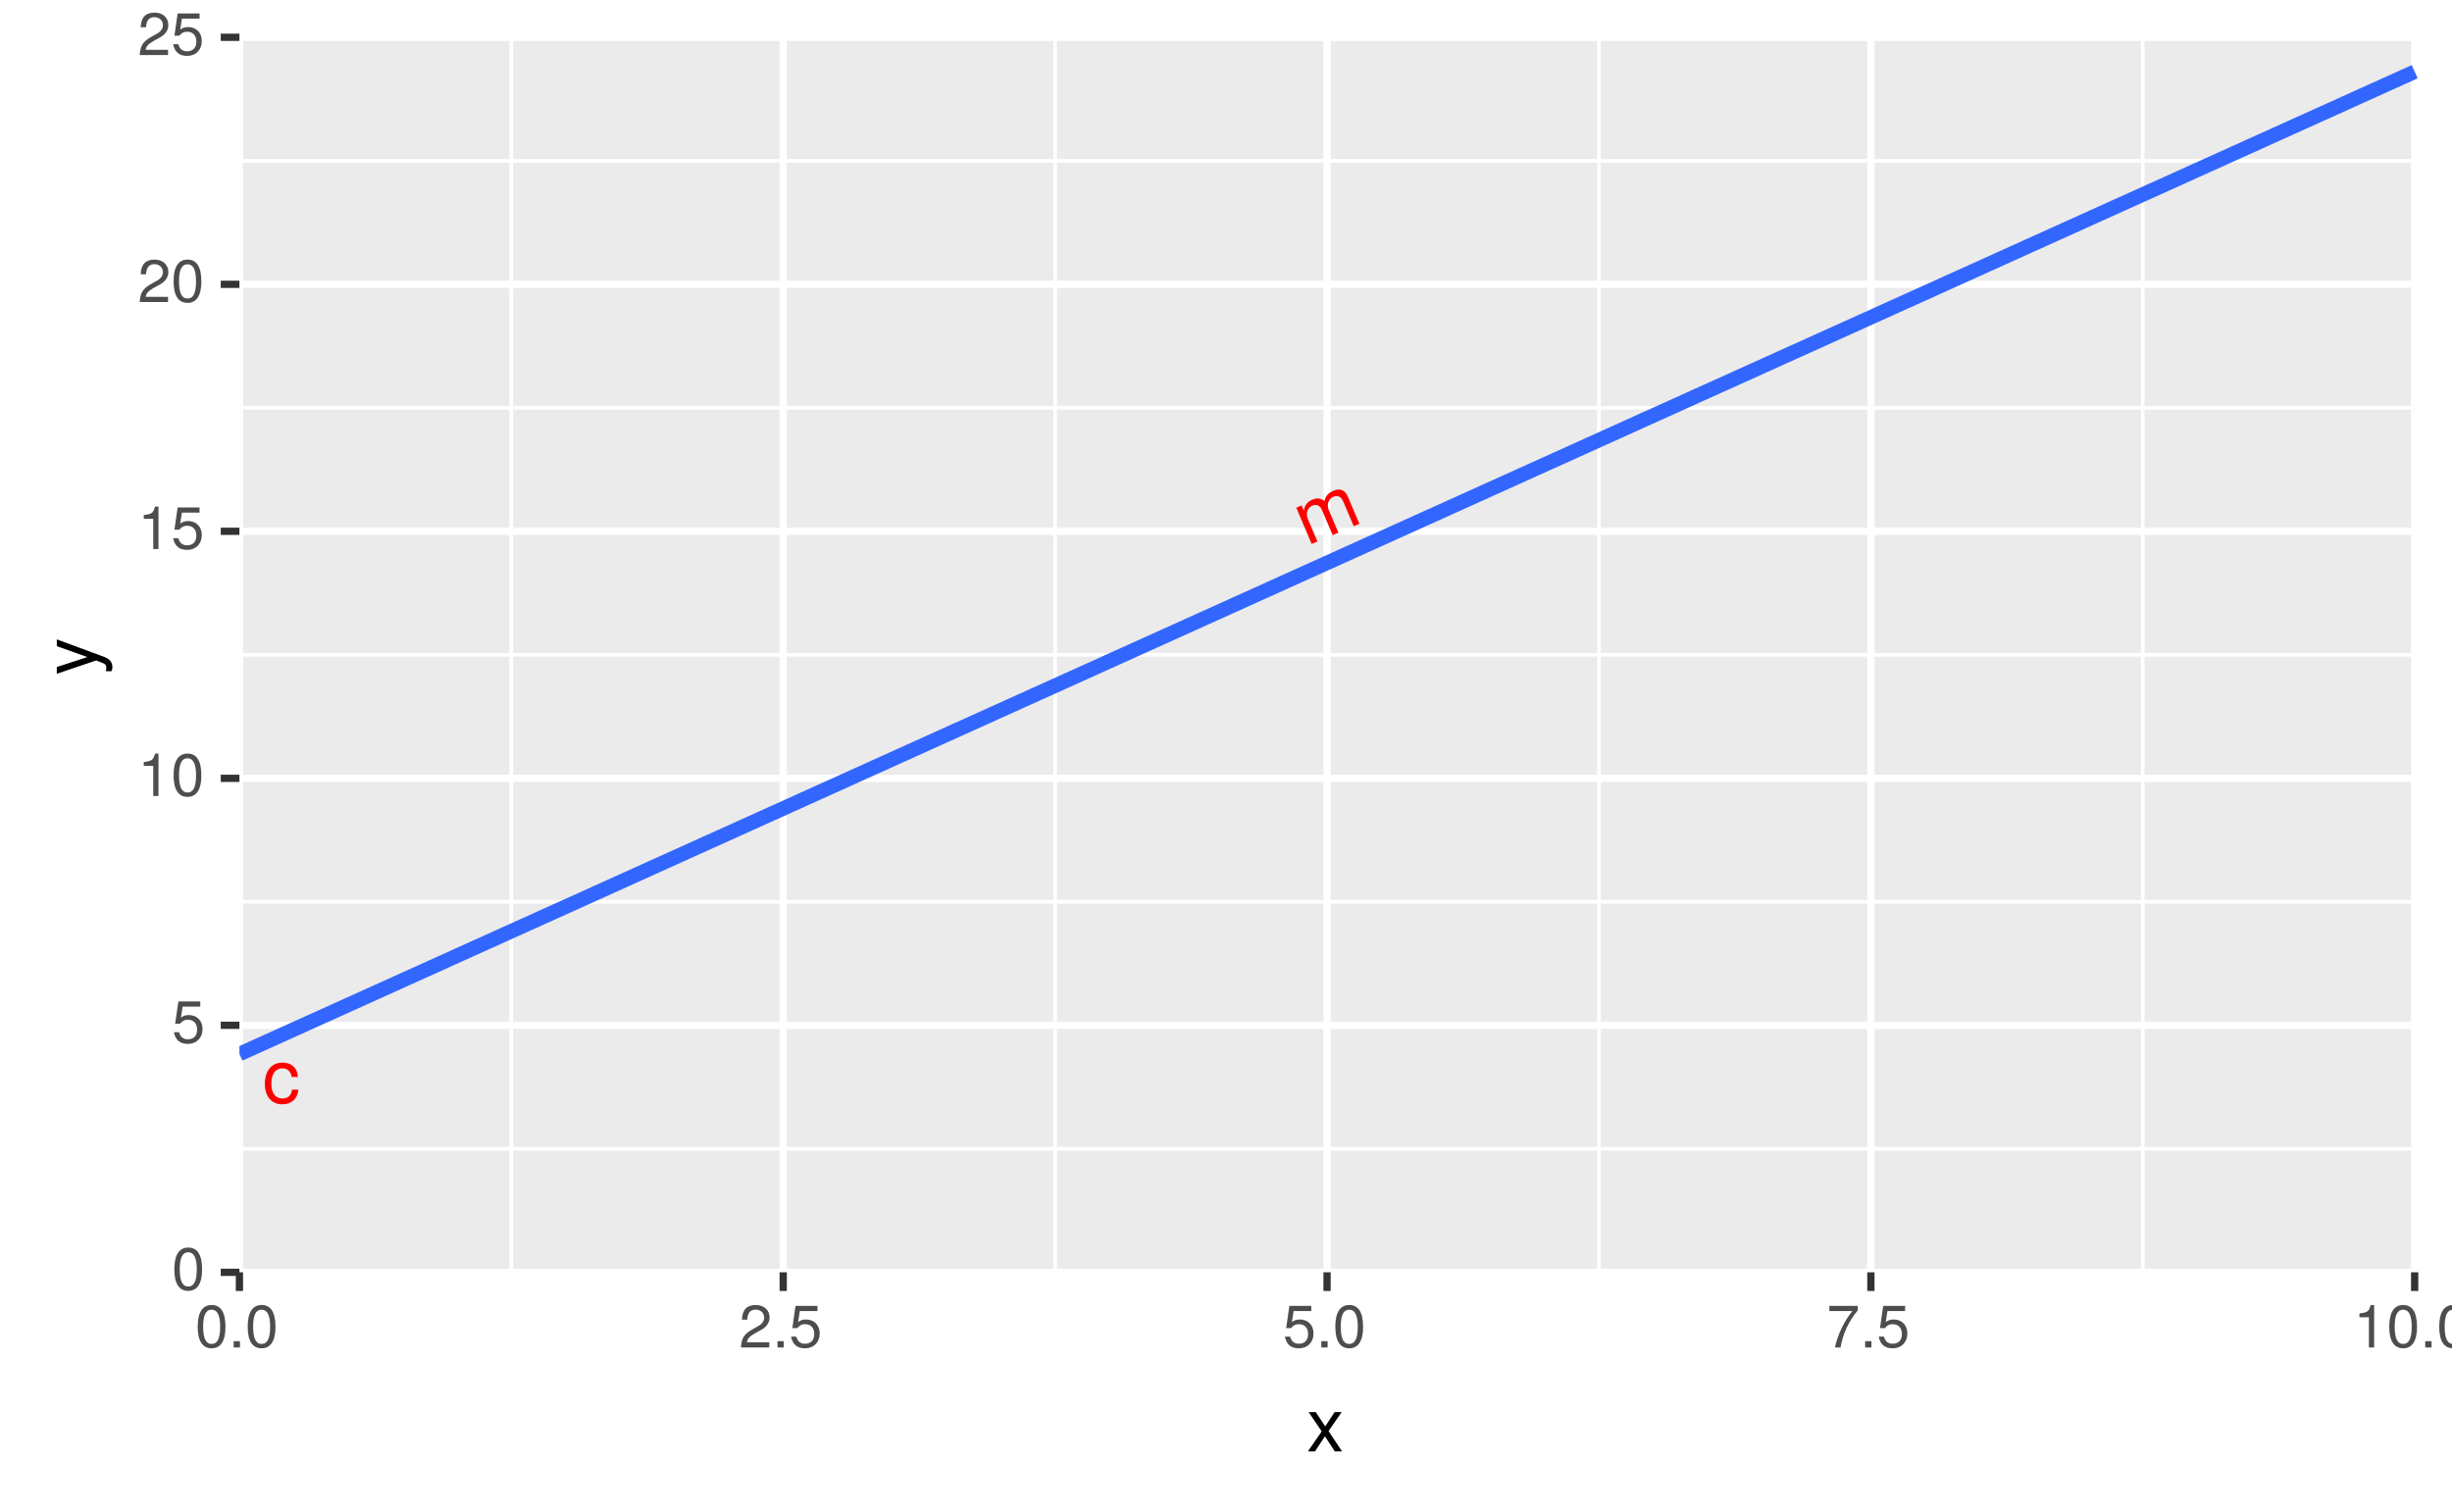
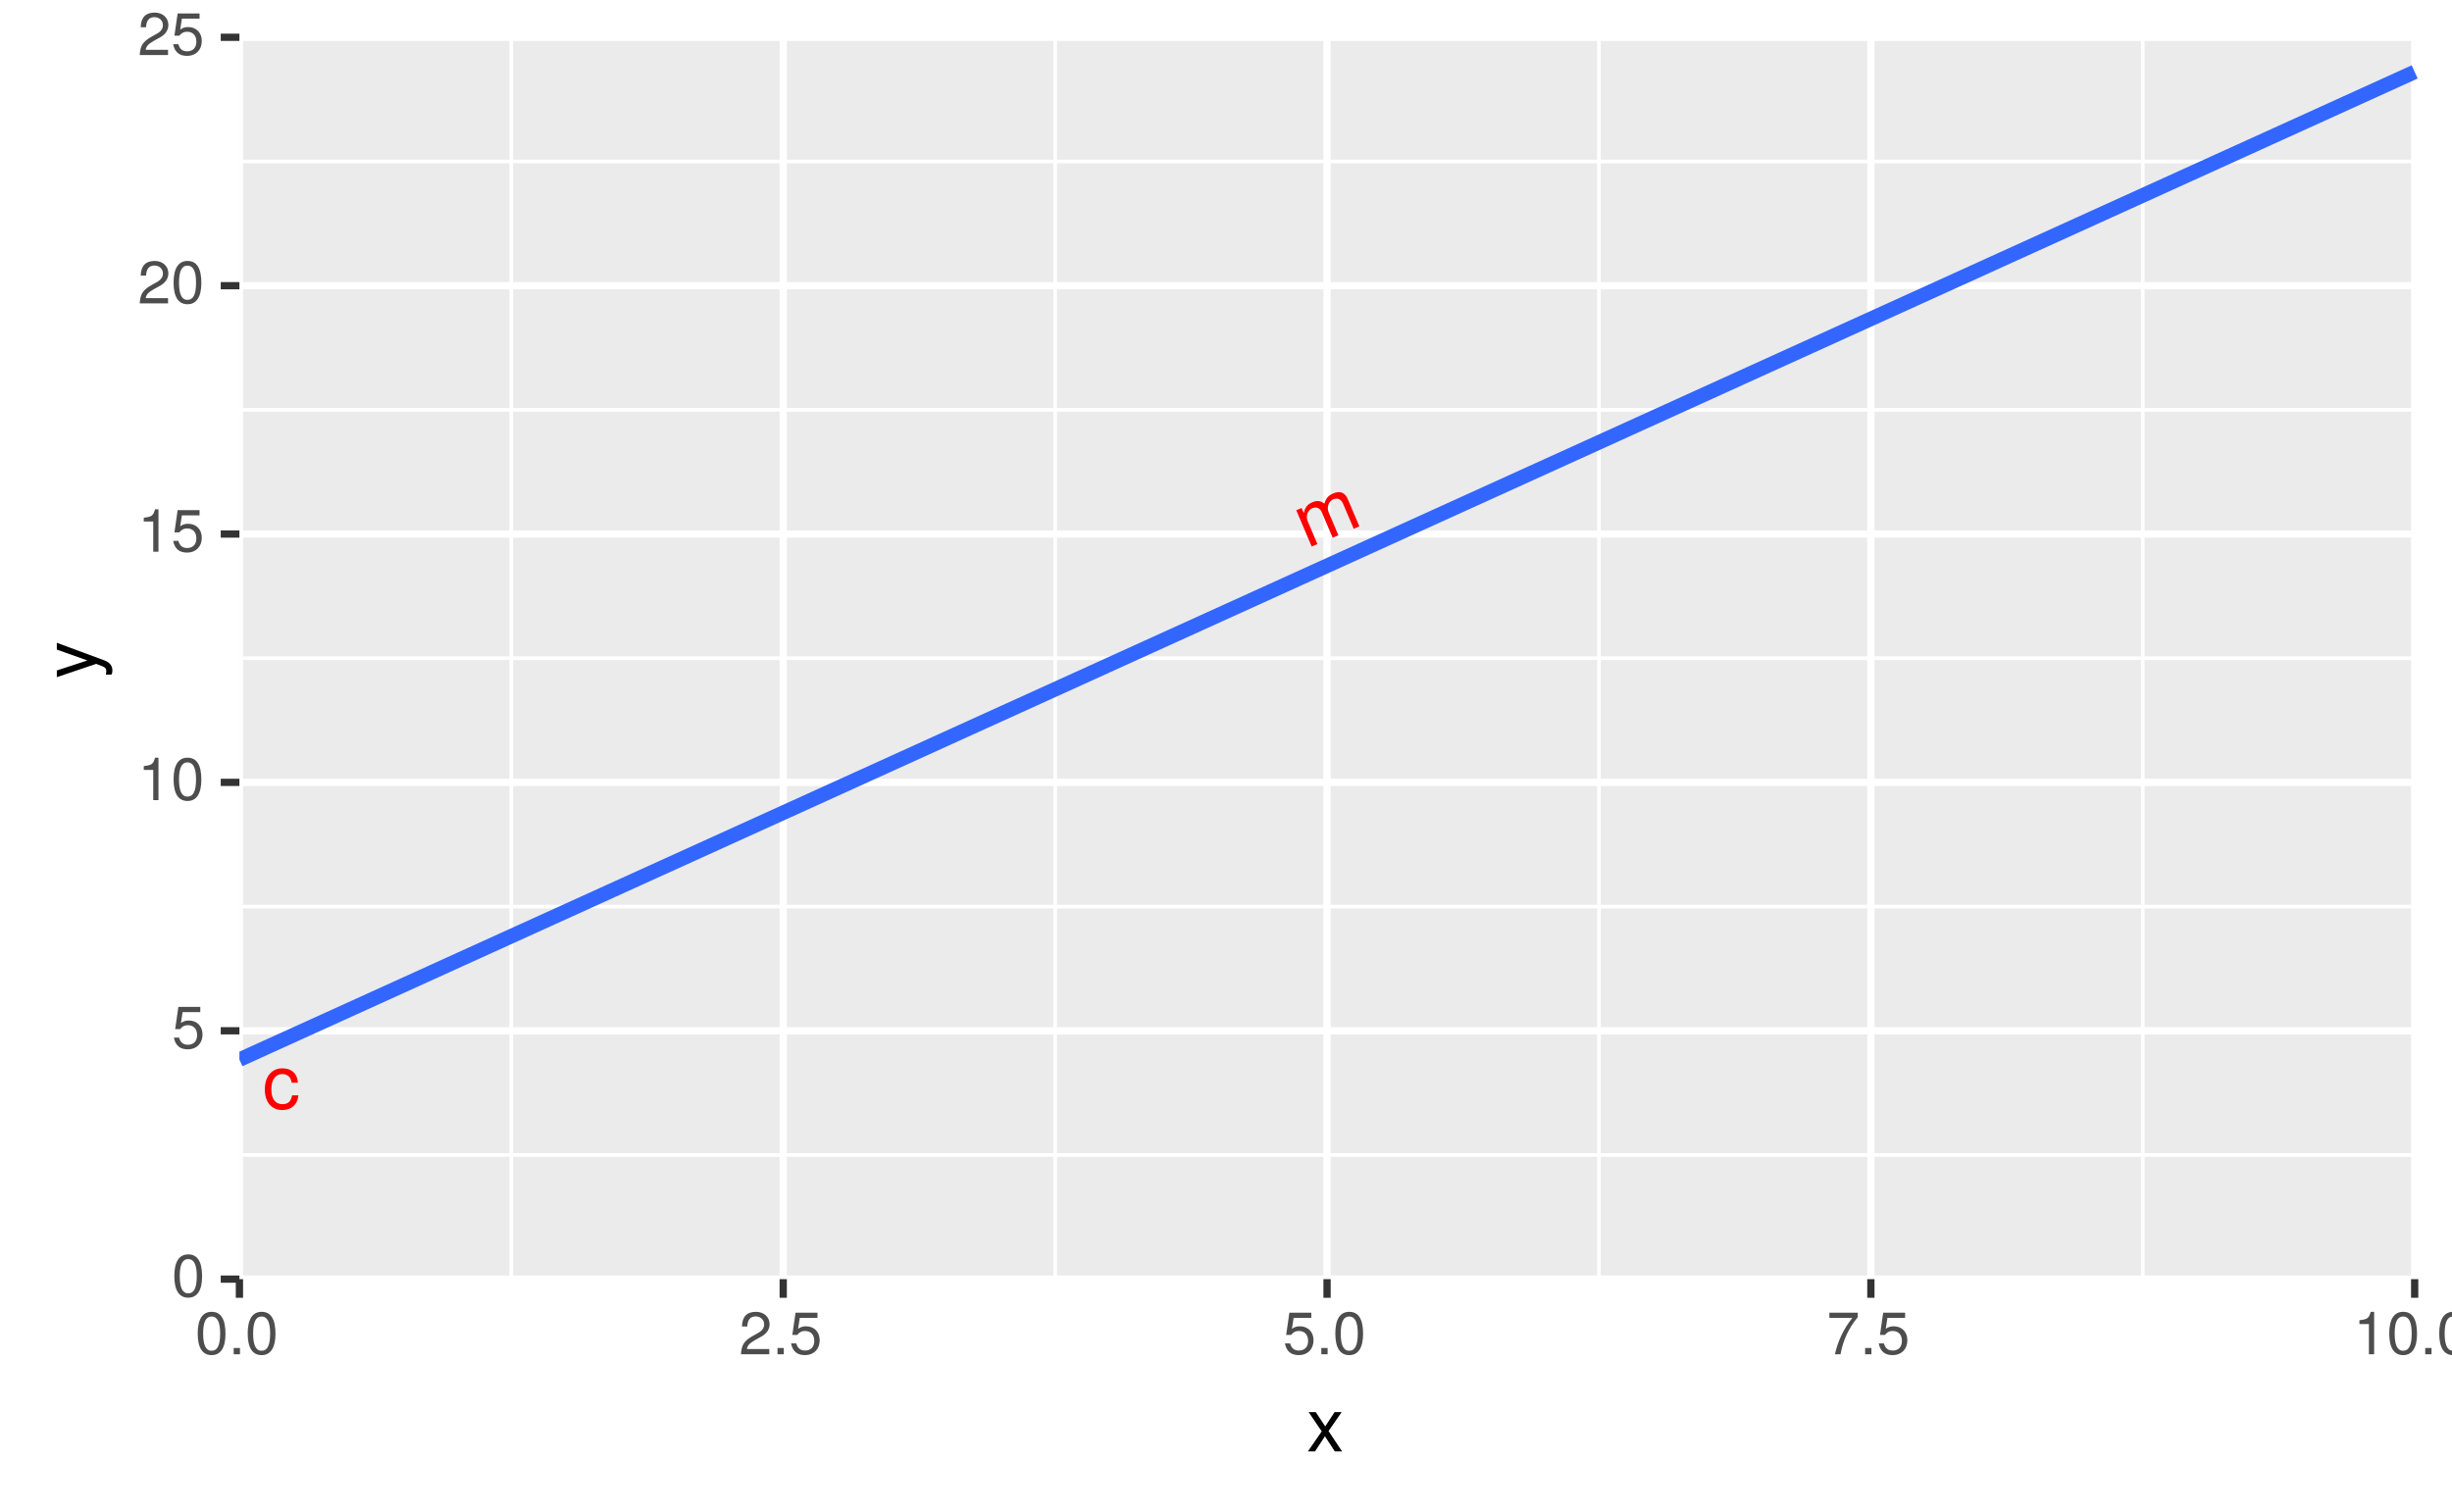
<svg xmlns="http://www.w3.org/2000/svg" xmlns:xlink="http://www.w3.org/1999/xlink" width="360pt" height="222pt" viewBox="0 0 360 222" version="1.1">
  <defs>
    <g>
      <symbol overflow="visible" id="glyph0-0">
        <path style="stroke:none;" d="" />
      </symbol>
      <symbol overflow="visible" id="glyph0-1">
        <path style="stroke:none;" d="M 5.266 -1.984 L 4.344 -1.984 C 4.188 -1.062 3.719 -0.688 2.922 -0.688 C 1.906 -0.688 1.297 -1.469 1.297 -2.844 C 1.297 -4.281 1.906 -5.109 2.906 -5.109 C 3.672 -5.109 4.172 -4.656 4.281 -3.844 L 5.203 -3.844 C 5.094 -5.266 4.203 -5.953 2.922 -5.953 C 1.359 -5.953 0.344 -4.766 0.344 -2.844 C 0.344 -0.969 1.344 0.172 2.906 0.172 C 4.281 0.172 5.156 -0.656 5.266 -1.984 Z M 5.266 -1.984 " />
      </symbol>
      <symbol overflow="visible" id="glyph1-0">
        <path style="stroke:none;" d="" />
      </symbol>
      <symbol overflow="visible" id="glyph1-1">
        <path style="stroke:none;" d="M 7.719 -3.281 L 6.016 -7.281 C 5.625 -8.234 4.875 -8.547 3.875 -8.109 C 3.172 -7.812 2.828 -7.422 2.578 -6.609 C 2.031 -7.047 1.5 -7.109 0.812 -6.812 C 0.094 -6.516 -0.266 -6.047 -0.438 -5.219 L -0.766 -5.969 L -1.547 -5.641 L 0.719 -0.312 L 1.562 -0.672 L 0.141 -4.016 C -0.188 -4.781 0.109 -5.641 0.797 -5.938 C 1.438 -6.203 1.953 -5.969 2.234 -5.281 L 3.797 -1.609 L 4.641 -1.969 L 3.219 -5.312 C 2.891 -6.078 3.203 -6.953 3.891 -7.25 C 4.516 -7.5 5.047 -7.266 5.328 -6.594 L 6.891 -2.922 Z M 7.719 -3.281 " />
      </symbol>
      <symbol overflow="visible" id="glyph2-0">
        <path style="stroke:none;" d="" />
      </symbol>
      <symbol overflow="visible" id="glyph2-1">
        <path style="stroke:none;" d="M 4.453 -3 C 4.453 -5.156 3.781 -6.234 2.422 -6.234 C 1.078 -6.234 0.375 -5.141 0.375 -3.047 C 0.375 -0.953 1.078 0.125 2.422 0.125 C 3.734 0.125 4.453 -0.953 4.453 -3 Z M 3.672 -3.062 C 3.672 -1.297 3.266 -0.516 2.406 -0.516 C 1.578 -0.516 1.172 -1.344 1.172 -3.047 C 1.172 -4.75 1.578 -5.547 2.422 -5.547 C 3.25 -5.547 3.672 -4.734 3.672 -3.062 Z M 3.672 -3.062 " />
      </symbol>
      <symbol overflow="visible" id="glyph2-2">
        <path style="stroke:none;" d="M 4.516 -2.062 C 4.516 -3.297 3.688 -4.109 2.5 -4.109 C 2.062 -4.109 1.703 -4 1.344 -3.734 L 1.594 -5.344 L 4.188 -5.344 L 4.188 -6.109 L 0.969 -6.109 L 0.5 -2.844 L 1.219 -2.844 C 1.578 -3.266 1.875 -3.422 2.359 -3.422 C 3.188 -3.422 3.719 -2.891 3.719 -1.969 C 3.719 -1.062 3.203 -0.547 2.359 -0.547 C 1.688 -0.547 1.266 -0.891 1.078 -1.594 L 0.312 -1.594 C 0.562 -0.359 1.266 0.125 2.375 0.125 C 3.641 0.125 4.516 -0.75 4.516 -2.062 Z M 4.516 -2.062 " />
      </symbol>
      <symbol overflow="visible" id="glyph2-3">
        <path style="stroke:none;" d="M 3.047 0 L 3.047 -6.234 L 2.547 -6.234 C 2.266 -5.281 2.094 -5.141 0.891 -5 L 0.891 -4.438 L 2.281 -4.438 L 2.281 0 Z M 3.047 0 " />
      </symbol>
      <symbol overflow="visible" id="glyph2-4">
        <path style="stroke:none;" d="M 4.5 -4.406 C 4.5 -5.469 3.672 -6.234 2.5 -6.234 C 1.219 -6.234 0.484 -5.594 0.438 -4.078 L 1.219 -4.078 C 1.281 -5.125 1.703 -5.562 2.469 -5.562 C 3.172 -5.562 3.703 -5.062 3.703 -4.391 C 3.703 -3.891 3.406 -3.469 2.859 -3.156 L 2.047 -2.703 C 0.75 -1.969 0.375 -1.375 0.297 0 L 4.453 0 L 4.453 -0.766 L 1.172 -0.766 C 1.25 -1.281 1.531 -1.594 2.297 -2.047 L 3.172 -2.531 C 4.047 -2.984 4.5 -3.641 4.5 -4.406 Z M 4.5 -4.406 " />
      </symbol>
      <symbol overflow="visible" id="glyph2-5">
        <path style="stroke:none;" d="M 1.688 0 L 1.688 -0.922 L 0.766 -0.922 L 0.766 0 Z M 1.688 0 " />
      </symbol>
      <symbol overflow="visible" id="glyph2-6">
        <path style="stroke:none;" d="M 4.578 -5.453 L 4.578 -6.109 L 0.406 -6.109 L 0.406 -5.344 L 3.781 -5.344 C 2.531 -3.781 1.656 -1.953 1.219 0 L 2.047 0 C 2.391 -2.016 3.266 -3.891 4.578 -5.453 Z M 4.578 -5.453 " />
      </symbol>
      <symbol overflow="visible" id="glyph3-0">
        <path style="stroke:none;" d="" />
      </symbol>
      <symbol overflow="visible" id="glyph3-1">
        <path style="stroke:none;" d="M 5.203 0 L 3.219 -2.984 L 5.141 -5.766 L 4.109 -5.766 L 2.734 -3.672 L 1.344 -5.766 L 0.297 -5.766 L 2.219 -2.938 L 0.188 0 L 1.234 0 L 2.688 -2.219 L 4.141 0 Z M 5.203 0 " />
      </symbol>
      <symbol overflow="visible" id="glyph4-0">
        <path style="stroke:none;" d="" />
      </symbol>
      <symbol overflow="visible" id="glyph4-1">
        <path style="stroke:none;" d="M -5.766 -5.266 L -5.766 -4.266 L -1.281 -2.672 L -5.766 -1.203 L -5.766 -0.219 L 0.016 -2.172 L 0.938 -1.812 C 1.344 -1.656 1.5 -1.469 1.5 -1.078 C 1.5 -0.953 1.469 -0.797 1.438 -0.594 L 2.25 -0.594 C 2.359 -0.781 2.391 -0.969 2.391 -1.203 C 2.391 -1.859 2.031 -2.391 1.203 -2.688 Z M -5.766 -5.266 " />
      </symbol>
    </g>
    <clipPath id="clip1">
-       <path d="M 35.152 5.48 L 355 5.48 L 355 187 L 35.152 187 Z M 35.152 5.48 " />
+       <path d="M 35.152 5.48 L 355 5.48 L 355 188 L 35.152 188 Z M 35.152 5.48 " />
    </clipPath>
    <clipPath id="clip2">
-       <path d="M 35.152 168 L 355 168 L 355 169 L 35.152 169 Z M 35.152 168 " />
+       <path d="M 35.152 169 L 355 169 L 355 170 L 35.152 170 Z M 35.152 169 " />
    </clipPath>
    <clipPath id="clip3">
-       <path d="M 35.152 132 L 355 132 L 355 133 L 35.152 133 Z M 35.152 132 " />
+       <path d="M 35.152 132 L 355 132 L 355 134 L 35.152 134 Z M 35.152 132 " />
    </clipPath>
    <clipPath id="clip4">
-       <path d="M 35.152 95 L 355 95 L 355 97 L 35.152 97 Z M 35.152 95 " />
+       <path d="M 35.152 96 L 355 96 L 355 97 L 35.152 97 Z M 35.152 96 " />
    </clipPath>
    <clipPath id="clip5">
      <path d="M 35.152 59 L 355 59 L 355 61 L 35.152 61 Z M 35.152 59 " />
    </clipPath>
    <clipPath id="clip6">
      <path d="M 35.152 23 L 355 23 L 355 24 L 35.152 24 Z M 35.152 23 " />
    </clipPath>
    <clipPath id="clip7">
-       <path d="M 74 5.48 L 76 5.48 L 76 187.852 L 74 187.852 Z M 74 5.48 " />
+       <path d="M 74 5.48 L 76 5.48 L 76 188.852 L 74 188.852 Z M 74 5.48 " />
    </clipPath>
    <clipPath id="clip8">
-       <path d="M 154 5.48 L 156 5.48 L 156 187.852 L 154 187.852 Z M 154 5.48 " />
+       <path d="M 154 5.48 L 156 5.48 L 156 188.852 L 154 188.852 Z M 154 5.48 " />
    </clipPath>
    <clipPath id="clip9">
-       <path d="M 234 5.48 L 236 5.48 L 236 187.852 L 234 187.852 Z M 234 5.48 " />
+       <path d="M 234 5.48 L 236 5.48 L 236 188.852 L 234 188.852 Z M 234 5.48 " />
    </clipPath>
    <clipPath id="clip10">
-       <path d="M 314 5.48 L 315 5.48 L 315 187.852 L 314 187.852 Z M 314 5.48 " />
+       <path d="M 314 5.48 L 315 5.48 L 315 188.852 L 314 188.852 Z M 314 5.48 " />
    </clipPath>
    <clipPath id="clip11">
-       <path d="M 35.152 186 L 355.523 186 L 355.523 187.852 L 35.152 187.852 Z M 35.152 186 " />
+       <path d="M 35.152 187 L 355.523 187 L 355.523 188.852 L 35.152 188.852 Z M 35.152 187 " />
    </clipPath>
    <clipPath id="clip12">
      <path d="M 35.152 150 L 355.523 150 L 355.523 152 L 35.152 152 Z M 35.152 150 " />
    </clipPath>
    <clipPath id="clip13">
-       <path d="M 35.152 113 L 355.523 113 L 355.523 115 L 35.152 115 Z M 35.152 113 " />
+       <path d="M 35.152 114 L 355.523 114 L 355.523 116 L 35.152 116 Z M 35.152 114 " />
    </clipPath>
    <clipPath id="clip14">
      <path d="M 35.152 77 L 355.523 77 L 355.523 79 L 35.152 79 Z M 35.152 77 " />
    </clipPath>
    <clipPath id="clip15">
      <path d="M 35.152 41 L 355.523 41 L 355.523 43 L 35.152 43 Z M 35.152 41 " />
    </clipPath>
    <clipPath id="clip16">
      <path d="M 35.152 5.48 L 355.523 5.48 L 355.523 7 L 35.152 7 Z M 35.152 5.48 " />
    </clipPath>
    <clipPath id="clip17">
-       <path d="M 35.152 5.48 L 36 5.48 L 36 187.852 L 35.152 187.852 Z M 35.152 5.48 " />
+       <path d="M 35.152 5.48 L 36 5.48 L 36 188.852 L 35.152 188.852 Z M 35.152 5.48 " />
    </clipPath>
    <clipPath id="clip18">
-       <path d="M 114 5.48 L 116 5.48 L 116 187.852 L 114 187.852 Z M 114 5.48 " />
+       <path d="M 114 5.48 L 116 5.48 L 116 188.852 L 114 188.852 Z M 114 5.48 " />
    </clipPath>
    <clipPath id="clip19">
-       <path d="M 194 5.48 L 196 5.48 L 196 187.852 L 194 187.852 Z M 194 5.48 " />
+       <path d="M 194 5.48 L 196 5.48 L 196 188.852 L 194 188.852 Z M 194 5.48 " />
    </clipPath>
    <clipPath id="clip20">
-       <path d="M 274 5.48 L 276 5.48 L 276 187.852 L 274 187.852 Z M 274 5.48 " />
+       <path d="M 274 5.48 L 276 5.48 L 276 188.852 L 274 188.852 Z M 274 5.48 " />
    </clipPath>
    <clipPath id="clip21">
-       <path d="M 353 5.48 L 355.523 5.48 L 355.523 187.852 L 353 187.852 Z M 353 5.48 " />
+       <path d="M 353 5.48 L 355.523 5.48 L 355.523 188.852 L 353 188.852 Z M 353 5.48 " />
    </clipPath>
    <clipPath id="clip22">
-       <path d="M 35.152 9 L 355.523 9 L 355.523 156 L 35.152 156 Z M 35.152 9 " />
+       <path d="M 35.152 9 L 355.523 9 L 355.523 157 L 35.152 157 Z M 35.152 9 " />
    </clipPath>
  </defs>
  <g id="surface13">
    <rect x="0" y="0" width="360" height="222" style="fill:rgb(100%,100%,100%);fill-opacity:1;stroke:none;" />
    <rect x="0" y="0" width="360" height="222" style="fill:rgb(100%,100%,100%);fill-opacity:1;stroke:none;" />
    <path style="fill:none;stroke-width:1.067;stroke-linecap:round;stroke-linejoin:round;stroke:rgb(100%,100%,100%);stroke-opacity:1;stroke-miterlimit:10;" d="M 0 222 L 360 222 L 360 0 L 0 0 Z M 0 222 " />
    <g clip-path="url(#clip1)" clip-rule="nonzero">
-       <path style=" stroke:none;fill-rule:nonzero;fill:rgb(92.157%,92.157%,92.157%);fill-opacity:1;" d="M 35.152 186.848 L 354.523 186.848 L 354.523 5.477 L 35.152 5.477 Z M 35.152 186.848 " />
+       <path style=" stroke:none;fill-rule:nonzero;fill:rgb(92.157%,92.157%,92.157%);fill-opacity:1;" d="M 35.152 187.848 L 354.523 187.848 L 354.523 5.477 L 35.152 5.477 Z M 35.152 187.848 " />
    </g>
    <g clip-path="url(#clip2)" clip-rule="nonzero">
-       <path style="fill:none;stroke-width:0.533;stroke-linecap:butt;stroke-linejoin:round;stroke:rgb(100%,100%,100%);stroke-opacity:1;stroke-miterlimit:10;" d="M 35.152 168.711 L 354.52 168.711 " />
+       <path style="fill:none;stroke-width:0.533;stroke-linecap:butt;stroke-linejoin:round;stroke:rgb(100%,100%,100%);stroke-opacity:1;stroke-miterlimit:10;" d="M 35.152 169.613 L 354.52 169.613 " />
    </g>
    <g clip-path="url(#clip3)" clip-rule="nonzero">
-       <path style="fill:none;stroke-width:0.533;stroke-linecap:butt;stroke-linejoin:round;stroke:rgb(100%,100%,100%);stroke-opacity:1;stroke-miterlimit:10;" d="M 35.152 132.438 L 354.52 132.438 " />
+       <path style="fill:none;stroke-width:0.533;stroke-linecap:butt;stroke-linejoin:round;stroke:rgb(100%,100%,100%);stroke-opacity:1;stroke-miterlimit:10;" d="M 35.152 133.137 L 354.52 133.137 " />
    </g>
    <g clip-path="url(#clip4)" clip-rule="nonzero">
-       <path style="fill:none;stroke-width:0.533;stroke-linecap:butt;stroke-linejoin:round;stroke:rgb(100%,100%,100%);stroke-opacity:1;stroke-miterlimit:10;" d="M 35.152 96.164 L 354.52 96.164 " />
+       <path style="fill:none;stroke-width:0.533;stroke-linecap:butt;stroke-linejoin:round;stroke:rgb(100%,100%,100%);stroke-opacity:1;stroke-miterlimit:10;" d="M 35.152 96.664 L 354.52 96.664 " />
    </g>
    <g clip-path="url(#clip5)" clip-rule="nonzero">
-       <path style="fill:none;stroke-width:0.533;stroke-linecap:butt;stroke-linejoin:round;stroke:rgb(100%,100%,100%);stroke-opacity:1;stroke-miterlimit:10;" d="M 35.152 59.891 L 354.52 59.891 " />
+       <path style="fill:none;stroke-width:0.533;stroke-linecap:butt;stroke-linejoin:round;stroke:rgb(100%,100%,100%);stroke-opacity:1;stroke-miterlimit:10;" d="M 35.152 60.191 L 354.52 60.191 " />
    </g>
    <g clip-path="url(#clip6)" clip-rule="nonzero">
-       <path style="fill:none;stroke-width:0.533;stroke-linecap:butt;stroke-linejoin:round;stroke:rgb(100%,100%,100%);stroke-opacity:1;stroke-miterlimit:10;" d="M 35.152 23.617 L 354.52 23.617 " />
+       <path style="fill:none;stroke-width:0.533;stroke-linecap:butt;stroke-linejoin:round;stroke:rgb(100%,100%,100%);stroke-opacity:1;stroke-miterlimit:10;" d="M 35.152 23.715 L 354.52 23.715 " />
    </g>
    <g clip-path="url(#clip7)" clip-rule="nonzero">
-       <path style="fill:none;stroke-width:0.533;stroke-linecap:butt;stroke-linejoin:round;stroke:rgb(100%,100%,100%);stroke-opacity:1;stroke-miterlimit:10;" d="M 75.07 186.848 L 75.07 5.48 " />
+       <path style="fill:none;stroke-width:0.533;stroke-linecap:butt;stroke-linejoin:round;stroke:rgb(100%,100%,100%);stroke-opacity:1;stroke-miterlimit:10;" d="M 75.07 187.848 L 75.07 5.48 " />
    </g>
    <g clip-path="url(#clip8)" clip-rule="nonzero">
-       <path style="fill:none;stroke-width:0.533;stroke-linecap:butt;stroke-linejoin:round;stroke:rgb(100%,100%,100%);stroke-opacity:1;stroke-miterlimit:10;" d="M 154.914 186.848 L 154.914 5.48 " />
+       <path style="fill:none;stroke-width:0.533;stroke-linecap:butt;stroke-linejoin:round;stroke:rgb(100%,100%,100%);stroke-opacity:1;stroke-miterlimit:10;" d="M 154.914 187.848 L 154.914 5.48 " />
    </g>
    <g clip-path="url(#clip9)" clip-rule="nonzero">
-       <path style="fill:none;stroke-width:0.533;stroke-linecap:butt;stroke-linejoin:round;stroke:rgb(100%,100%,100%);stroke-opacity:1;stroke-miterlimit:10;" d="M 234.758 186.848 L 234.758 5.48 " />
+       <path style="fill:none;stroke-width:0.533;stroke-linecap:butt;stroke-linejoin:round;stroke:rgb(100%,100%,100%);stroke-opacity:1;stroke-miterlimit:10;" d="M 234.758 187.848 L 234.758 5.48 " />
    </g>
    <g clip-path="url(#clip10)" clip-rule="nonzero">
-       <path style="fill:none;stroke-width:0.533;stroke-linecap:butt;stroke-linejoin:round;stroke:rgb(100%,100%,100%);stroke-opacity:1;stroke-miterlimit:10;" d="M 314.598 186.848 L 314.598 5.48 " />
+       <path style="fill:none;stroke-width:0.533;stroke-linecap:butt;stroke-linejoin:round;stroke:rgb(100%,100%,100%);stroke-opacity:1;stroke-miterlimit:10;" d="M 314.598 187.848 L 314.598 5.48 " />
    </g>
    <g clip-path="url(#clip11)" clip-rule="nonzero">
-       <path style="fill:none;stroke-width:1.067;stroke-linecap:butt;stroke-linejoin:round;stroke:rgb(100%,100%,100%);stroke-opacity:1;stroke-miterlimit:10;" d="M 35.152 186.848 L 354.52 186.848 " />
+       <path style="fill:none;stroke-width:1.067;stroke-linecap:butt;stroke-linejoin:round;stroke:rgb(100%,100%,100%);stroke-opacity:1;stroke-miterlimit:10;" d="M 35.152 187.848 L 354.52 187.848 " />
    </g>
    <g clip-path="url(#clip12)" clip-rule="nonzero">
-       <path style="fill:none;stroke-width:1.067;stroke-linecap:butt;stroke-linejoin:round;stroke:rgb(100%,100%,100%);stroke-opacity:1;stroke-miterlimit:10;" d="M 35.152 150.574 L 354.52 150.574 " />
+       <path style="fill:none;stroke-width:1.067;stroke-linecap:butt;stroke-linejoin:round;stroke:rgb(100%,100%,100%);stroke-opacity:1;stroke-miterlimit:10;" d="M 35.152 151.375 L 354.52 151.375 " />
    </g>
    <g clip-path="url(#clip13)" clip-rule="nonzero">
-       <path style="fill:none;stroke-width:1.067;stroke-linecap:butt;stroke-linejoin:round;stroke:rgb(100%,100%,100%);stroke-opacity:1;stroke-miterlimit:10;" d="M 35.152 114.301 L 354.52 114.301 " />
+       <path style="fill:none;stroke-width:1.067;stroke-linecap:butt;stroke-linejoin:round;stroke:rgb(100%,100%,100%);stroke-opacity:1;stroke-miterlimit:10;" d="M 35.152 114.902 L 354.52 114.902 " />
    </g>
    <g clip-path="url(#clip14)" clip-rule="nonzero">
-       <path style="fill:none;stroke-width:1.067;stroke-linecap:butt;stroke-linejoin:round;stroke:rgb(100%,100%,100%);stroke-opacity:1;stroke-miterlimit:10;" d="M 35.152 78.027 L 354.52 78.027 " />
+       <path style="fill:none;stroke-width:1.067;stroke-linecap:butt;stroke-linejoin:round;stroke:rgb(100%,100%,100%);stroke-opacity:1;stroke-miterlimit:10;" d="M 35.152 78.426 L 354.52 78.426 " />
    </g>
    <g clip-path="url(#clip15)" clip-rule="nonzero">
-       <path style="fill:none;stroke-width:1.067;stroke-linecap:butt;stroke-linejoin:round;stroke:rgb(100%,100%,100%);stroke-opacity:1;stroke-miterlimit:10;" d="M 35.152 41.754 L 354.52 41.754 " />
+       <path style="fill:none;stroke-width:1.067;stroke-linecap:butt;stroke-linejoin:round;stroke:rgb(100%,100%,100%);stroke-opacity:1;stroke-miterlimit:10;" d="M 35.152 41.953 L 354.52 41.953 " />
    </g>
    <g clip-path="url(#clip16)" clip-rule="nonzero">
      <path style="fill:none;stroke-width:1.067;stroke-linecap:butt;stroke-linejoin:round;stroke:rgb(100%,100%,100%);stroke-opacity:1;stroke-miterlimit:10;" d="M 35.152 5.48 L 354.52 5.48 " />
    </g>
    <g clip-path="url(#clip17)" clip-rule="nonzero">
-       <path style="fill:none;stroke-width:1.067;stroke-linecap:butt;stroke-linejoin:round;stroke:rgb(100%,100%,100%);stroke-opacity:1;stroke-miterlimit:10;" d="M 35.152 186.848 L 35.152 5.48 " />
+       <path style="fill:none;stroke-width:1.067;stroke-linecap:butt;stroke-linejoin:round;stroke:rgb(100%,100%,100%);stroke-opacity:1;stroke-miterlimit:10;" d="M 35.152 187.848 L 35.152 5.48 " />
    </g>
    <g clip-path="url(#clip18)" clip-rule="nonzero">
-       <path style="fill:none;stroke-width:1.067;stroke-linecap:butt;stroke-linejoin:round;stroke:rgb(100%,100%,100%);stroke-opacity:1;stroke-miterlimit:10;" d="M 114.992 186.848 L 114.992 5.48 " />
+       <path style="fill:none;stroke-width:1.067;stroke-linecap:butt;stroke-linejoin:round;stroke:rgb(100%,100%,100%);stroke-opacity:1;stroke-miterlimit:10;" d="M 114.992 187.848 L 114.992 5.48 " />
    </g>
    <g clip-path="url(#clip19)" clip-rule="nonzero">
-       <path style="fill:none;stroke-width:1.067;stroke-linecap:butt;stroke-linejoin:round;stroke:rgb(100%,100%,100%);stroke-opacity:1;stroke-miterlimit:10;" d="M 194.836 186.848 L 194.836 5.48 " />
+       <path style="fill:none;stroke-width:1.067;stroke-linecap:butt;stroke-linejoin:round;stroke:rgb(100%,100%,100%);stroke-opacity:1;stroke-miterlimit:10;" d="M 194.836 187.848 L 194.836 5.48 " />
    </g>
    <g clip-path="url(#clip20)" clip-rule="nonzero">
-       <path style="fill:none;stroke-width:1.067;stroke-linecap:butt;stroke-linejoin:round;stroke:rgb(100%,100%,100%);stroke-opacity:1;stroke-miterlimit:10;" d="M 274.68 186.848 L 274.68 5.48 " />
+       <path style="fill:none;stroke-width:1.067;stroke-linecap:butt;stroke-linejoin:round;stroke:rgb(100%,100%,100%);stroke-opacity:1;stroke-miterlimit:10;" d="M 274.68 187.848 L 274.68 5.48 " />
    </g>
    <g clip-path="url(#clip21)" clip-rule="nonzero">
-       <path style="fill:none;stroke-width:1.067;stroke-linecap:butt;stroke-linejoin:round;stroke:rgb(100%,100%,100%);stroke-opacity:1;stroke-miterlimit:10;" d="M 354.52 186.848 L 354.52 5.48 " />
+       <path style="fill:none;stroke-width:1.067;stroke-linecap:butt;stroke-linejoin:round;stroke:rgb(100%,100%,100%);stroke-opacity:1;stroke-miterlimit:10;" d="M 354.52 187.848 L 354.52 5.48 " />
    </g>
    <g style="fill:rgb(100%,0%,0%);fill-opacity:1;">
-       <use xlink:href="#glyph0-1" x="38.539" y="162.005" />
+       <use xlink:href="#glyph0-1" x="38.539" y="162.845" />
    </g>
    <g clip-path="url(#clip22)" clip-rule="nonzero">
-       <path style="fill:none;stroke-width:2.134;stroke-linecap:butt;stroke-linejoin:round;stroke:rgb(20%,40%,100%);stroke-opacity:1;stroke-miterlimit:10;" d="M 35.152 154.789 L 39.191 152.965 L 43.234 151.137 L 47.277 149.312 L 51.32 147.484 L 55.363 145.66 L 59.406 143.832 L 63.449 142.008 L 67.492 140.18 L 71.535 138.355 L 75.578 136.527 L 83.664 132.879 L 87.707 131.051 L 91.746 129.227 L 95.789 127.398 L 99.832 125.574 L 103.875 123.746 L 107.918 121.922 L 111.961 120.094 L 116.004 118.27 L 120.047 116.441 L 124.09 114.617 L 128.133 112.789 L 132.176 110.965 L 136.219 109.137 L 140.258 107.312 L 144.301 105.488 L 148.344 103.66 L 152.387 101.836 L 156.43 100.008 L 160.473 98.184 L 164.516 96.355 L 168.559 94.531 L 172.602 92.703 L 176.645 90.879 L 180.688 89.051 L 184.73 87.227 L 188.773 85.398 L 192.812 83.574 L 196.855 81.746 L 204.941 78.098 L 208.984 76.27 L 213.027 74.445 L 217.07 72.617 L 221.113 70.793 L 225.156 68.965 L 229.199 67.141 L 233.242 65.312 L 237.285 63.488 L 241.324 61.66 L 245.367 59.836 L 249.41 58.008 L 257.496 54.359 L 261.539 52.531 L 265.582 50.707 L 269.625 48.879 L 273.668 47.055 L 277.711 45.227 L 281.754 43.402 L 285.797 41.574 L 289.84 39.75 L 293.879 37.922 L 297.922 36.098 L 301.965 34.27 L 306.008 32.445 L 310.051 30.617 L 318.137 26.969 L 322.18 25.141 L 326.223 23.316 L 330.266 21.488 L 334.309 19.664 L 338.352 17.836 L 342.395 16.012 L 346.434 14.184 L 350.477 12.359 L 354.52 10.531 " />
+       <path style="fill:none;stroke-width:2.134;stroke-linecap:butt;stroke-linejoin:round;stroke:rgb(20%,40%,100%);stroke-opacity:1;stroke-miterlimit:10;" d="M 35.152 155.613 L 39.191 153.777 L 63.449 142.762 L 67.492 140.922 L 87.707 131.742 L 91.746 129.906 L 136.219 109.711 L 140.258 107.875 L 160.473 98.695 L 164.516 96.855 L 188.773 85.84 L 192.812 84.004 L 237.285 63.809 L 241.324 61.973 L 253.453 56.465 L 257.496 54.625 L 289.84 39.938 L 293.879 38.102 L 342.395 16.07 L 346.434 14.234 L 350.477 12.398 L 354.52 10.559 " />
    </g>
    <g style="fill:rgb(100%,0%,0%);fill-opacity:1;">
-       <use xlink:href="#glyph1-1" x="191.862" y="80.197" />
-     </g>
-     <g style="fill:rgb(30.196%,30.196%,30.196%);fill-opacity:1;">
-       <use xlink:href="#glyph2-1" x="25.219" y="189.45" />
-     </g>
-     <g style="fill:rgb(30.196%,30.196%,30.196%);fill-opacity:1;">
-       <use xlink:href="#glyph2-2" x="25.219" y="153.177" />
-     </g>
-     <g style="fill:rgb(30.196%,30.196%,30.196%);fill-opacity:1;">
-       <use xlink:href="#glyph2-3" x="20.219" y="116.903" />
-       <use xlink:href="#glyph2-1" x="25.111" y="116.903" />
-     </g>
-     <g style="fill:rgb(30.196%,30.196%,30.196%);fill-opacity:1;">
-       <use xlink:href="#glyph2-3" x="20.219" y="80.63" />
-       <use xlink:href="#glyph2-2" x="25.111" y="80.63" />
-     </g>
-     <g style="fill:rgb(30.196%,30.196%,30.196%);fill-opacity:1;">
-       <use xlink:href="#glyph2-4" x="20.219" y="44.356" />
-       <use xlink:href="#glyph2-1" x="25.111" y="44.356" />
+       <use xlink:href="#glyph1-1" x="191.862" y="80.576" />
+     </g>
+     <g style="fill:rgb(30.196%,30.196%,30.196%);fill-opacity:1;">
+       <use xlink:href="#glyph2-1" x="25.219" y="190.45" />
+     </g>
+     <g style="fill:rgb(30.196%,30.196%,30.196%);fill-opacity:1;">
+       <use xlink:href="#glyph2-2" x="25.219" y="153.978" />
+     </g>
+     <g style="fill:rgb(30.196%,30.196%,30.196%);fill-opacity:1;">
+       <use xlink:href="#glyph2-3" x="20.219" y="117.505" />
+       <use xlink:href="#glyph2-1" x="25.111" y="117.505" />
+     </g>
+     <g style="fill:rgb(30.196%,30.196%,30.196%);fill-opacity:1;">
+       <use xlink:href="#glyph2-3" x="20.219" y="81.028" />
+       <use xlink:href="#glyph2-2" x="25.111" y="81.028" />
+     </g>
+     <g style="fill:rgb(30.196%,30.196%,30.196%);fill-opacity:1;">
+       <use xlink:href="#glyph2-4" x="20.219" y="44.556" />
+       <use xlink:href="#glyph2-1" x="25.111" y="44.556" />
    </g>
    <g style="fill:rgb(30.196%,30.196%,30.196%);fill-opacity:1;">
      <use xlink:href="#glyph2-4" x="20.219" y="8.083" />
      <use xlink:href="#glyph2-2" x="25.111" y="8.083" />
    </g>
-     <path style="fill:none;stroke-width:1.067;stroke-linecap:butt;stroke-linejoin:round;stroke:rgb(20%,20%,20%);stroke-opacity:1;stroke-miterlimit:10;" d="M 32.41 186.848 L 35.152 186.848 " />
-     <path style="fill:none;stroke-width:1.067;stroke-linecap:butt;stroke-linejoin:round;stroke:rgb(20%,20%,20%);stroke-opacity:1;stroke-miterlimit:10;" d="M 32.41 150.574 L 35.152 150.574 " />
-     <path style="fill:none;stroke-width:1.067;stroke-linecap:butt;stroke-linejoin:round;stroke:rgb(20%,20%,20%);stroke-opacity:1;stroke-miterlimit:10;" d="M 32.41 114.301 L 35.152 114.301 " />
-     <path style="fill:none;stroke-width:1.067;stroke-linecap:butt;stroke-linejoin:round;stroke:rgb(20%,20%,20%);stroke-opacity:1;stroke-miterlimit:10;" d="M 32.41 78.027 L 35.152 78.027 " />
-     <path style="fill:none;stroke-width:1.067;stroke-linecap:butt;stroke-linejoin:round;stroke:rgb(20%,20%,20%);stroke-opacity:1;stroke-miterlimit:10;" d="M 32.41 41.754 L 35.152 41.754 " />
+     <path style="fill:none;stroke-width:1.067;stroke-linecap:butt;stroke-linejoin:round;stroke:rgb(20%,20%,20%);stroke-opacity:1;stroke-miterlimit:10;" d="M 32.41 187.848 L 35.152 187.848 " />
+     <path style="fill:none;stroke-width:1.067;stroke-linecap:butt;stroke-linejoin:round;stroke:rgb(20%,20%,20%);stroke-opacity:1;stroke-miterlimit:10;" d="M 32.41 151.375 L 35.152 151.375 " />
+     <path style="fill:none;stroke-width:1.067;stroke-linecap:butt;stroke-linejoin:round;stroke:rgb(20%,20%,20%);stroke-opacity:1;stroke-miterlimit:10;" d="M 32.41 114.902 L 35.152 114.902 " />
+     <path style="fill:none;stroke-width:1.067;stroke-linecap:butt;stroke-linejoin:round;stroke:rgb(20%,20%,20%);stroke-opacity:1;stroke-miterlimit:10;" d="M 32.41 78.426 L 35.152 78.426 " />
+     <path style="fill:none;stroke-width:1.067;stroke-linecap:butt;stroke-linejoin:round;stroke:rgb(20%,20%,20%);stroke-opacity:1;stroke-miterlimit:10;" d="M 32.41 41.953 L 35.152 41.953 " />
    <path style="fill:none;stroke-width:1.067;stroke-linecap:butt;stroke-linejoin:round;stroke:rgb(20%,20%,20%);stroke-opacity:1;stroke-miterlimit:10;" d="M 32.41 5.48 L 35.152 5.48 " />
-     <path style="fill:none;stroke-width:1.067;stroke-linecap:butt;stroke-linejoin:round;stroke:rgb(20%,20%,20%);stroke-opacity:1;stroke-miterlimit:10;" d="M 35.152 189.59 L 35.152 186.848 " />
-     <path style="fill:none;stroke-width:1.067;stroke-linecap:butt;stroke-linejoin:round;stroke:rgb(20%,20%,20%);stroke-opacity:1;stroke-miterlimit:10;" d="M 114.992 189.59 L 114.992 186.848 " />
-     <path style="fill:none;stroke-width:1.067;stroke-linecap:butt;stroke-linejoin:round;stroke:rgb(20%,20%,20%);stroke-opacity:1;stroke-miterlimit:10;" d="M 194.836 189.59 L 194.836 186.848 " />
-     <path style="fill:none;stroke-width:1.067;stroke-linecap:butt;stroke-linejoin:round;stroke:rgb(20%,20%,20%);stroke-opacity:1;stroke-miterlimit:10;" d="M 274.68 189.59 L 274.68 186.848 " />
-     <path style="fill:none;stroke-width:1.067;stroke-linecap:butt;stroke-linejoin:round;stroke:rgb(20%,20%,20%);stroke-opacity:1;stroke-miterlimit:10;" d="M 354.52 189.59 L 354.52 186.848 " />
-     <g style="fill:rgb(30.196%,30.196%,30.196%);fill-opacity:1;">
-       <use xlink:href="#glyph2-1" x="28.652" y="197.884" />
-       <use xlink:href="#glyph2-5" x="33.545" y="197.884" />
-       <use xlink:href="#glyph2-1" x="35.991" y="197.884" />
-     </g>
-     <g style="fill:rgb(30.196%,30.196%,30.196%);fill-opacity:1;">
-       <use xlink:href="#glyph2-4" x="108.492" y="197.884" />
-       <use xlink:href="#glyph2-5" x="113.385" y="197.884" />
-       <use xlink:href="#glyph2-2" x="115.831" y="197.884" />
-     </g>
-     <g style="fill:rgb(30.196%,30.196%,30.196%);fill-opacity:1;">
-       <use xlink:href="#glyph2-2" x="188.336" y="197.884" />
-       <use xlink:href="#glyph2-5" x="193.229" y="197.884" />
-       <use xlink:href="#glyph2-1" x="195.675" y="197.884" />
-     </g>
-     <g style="fill:rgb(30.196%,30.196%,30.196%);fill-opacity:1;">
-       <use xlink:href="#glyph2-6" x="268.18" y="197.884" />
-       <use xlink:href="#glyph2-5" x="273.072" y="197.884" />
-       <use xlink:href="#glyph2-2" x="275.519" y="197.884" />
-     </g>
-     <g style="fill:rgb(30.196%,30.196%,30.196%);fill-opacity:1;">
-       <use xlink:href="#glyph2-3" x="345.52" y="197.884" />
-       <use xlink:href="#glyph2-1" x="350.412" y="197.884" />
-       <use xlink:href="#glyph2-5" x="355.305" y="197.884" />
-       <use xlink:href="#glyph2-1" x="357.751" y="197.884" />
+     <path style="fill:none;stroke-width:1.067;stroke-linecap:butt;stroke-linejoin:round;stroke:rgb(20%,20%,20%);stroke-opacity:1;stroke-miterlimit:10;" d="M 35.152 190.59 L 35.152 187.848 " />
+     <path style="fill:none;stroke-width:1.067;stroke-linecap:butt;stroke-linejoin:round;stroke:rgb(20%,20%,20%);stroke-opacity:1;stroke-miterlimit:10;" d="M 114.992 190.59 L 114.992 187.848 " />
+     <path style="fill:none;stroke-width:1.067;stroke-linecap:butt;stroke-linejoin:round;stroke:rgb(20%,20%,20%);stroke-opacity:1;stroke-miterlimit:10;" d="M 194.836 190.59 L 194.836 187.848 " />
+     <path style="fill:none;stroke-width:1.067;stroke-linecap:butt;stroke-linejoin:round;stroke:rgb(20%,20%,20%);stroke-opacity:1;stroke-miterlimit:10;" d="M 274.68 190.59 L 274.68 187.848 " />
+     <path style="fill:none;stroke-width:1.067;stroke-linecap:butt;stroke-linejoin:round;stroke:rgb(20%,20%,20%);stroke-opacity:1;stroke-miterlimit:10;" d="M 354.52 190.59 L 354.52 187.848 " />
+     <g style="fill:rgb(30.196%,30.196%,30.196%);fill-opacity:1;">
+       <use xlink:href="#glyph2-1" x="28.652" y="198.884" />
+       <use xlink:href="#glyph2-5" x="33.545" y="198.884" />
+       <use xlink:href="#glyph2-1" x="35.991" y="198.884" />
+     </g>
+     <g style="fill:rgb(30.196%,30.196%,30.196%);fill-opacity:1;">
+       <use xlink:href="#glyph2-4" x="108.492" y="198.884" />
+       <use xlink:href="#glyph2-5" x="113.385" y="198.884" />
+       <use xlink:href="#glyph2-2" x="115.831" y="198.884" />
+     </g>
+     <g style="fill:rgb(30.196%,30.196%,30.196%);fill-opacity:1;">
+       <use xlink:href="#glyph2-2" x="188.336" y="198.884" />
+       <use xlink:href="#glyph2-5" x="193.229" y="198.884" />
+       <use xlink:href="#glyph2-1" x="195.675" y="198.884" />
+     </g>
+     <g style="fill:rgb(30.196%,30.196%,30.196%);fill-opacity:1;">
+       <use xlink:href="#glyph2-6" x="268.18" y="198.884" />
+       <use xlink:href="#glyph2-5" x="273.072" y="198.884" />
+       <use xlink:href="#glyph2-2" x="275.519" y="198.884" />
+     </g>
+     <g style="fill:rgb(30.196%,30.196%,30.196%);fill-opacity:1;">
+       <use xlink:href="#glyph2-3" x="345.52" y="198.884" />
+       <use xlink:href="#glyph2-1" x="350.412" y="198.884" />
+       <use xlink:href="#glyph2-5" x="355.305" y="198.884" />
+       <use xlink:href="#glyph2-1" x="357.751" y="198.884" />
    </g>
    <g style="fill:rgb(0%,0%,0%);fill-opacity:1;">
      <use xlink:href="#glyph3-1" x="191.836" y="213.147" />
    </g>
    <g style="fill:rgb(0%,0%,0%);fill-opacity:1;">
-       <use xlink:href="#glyph4-1" x="14.108" y="99.164" />
+       <use xlink:href="#glyph4-1" x="14.108" y="99.664" />
    </g>
  </g>
</svg>
